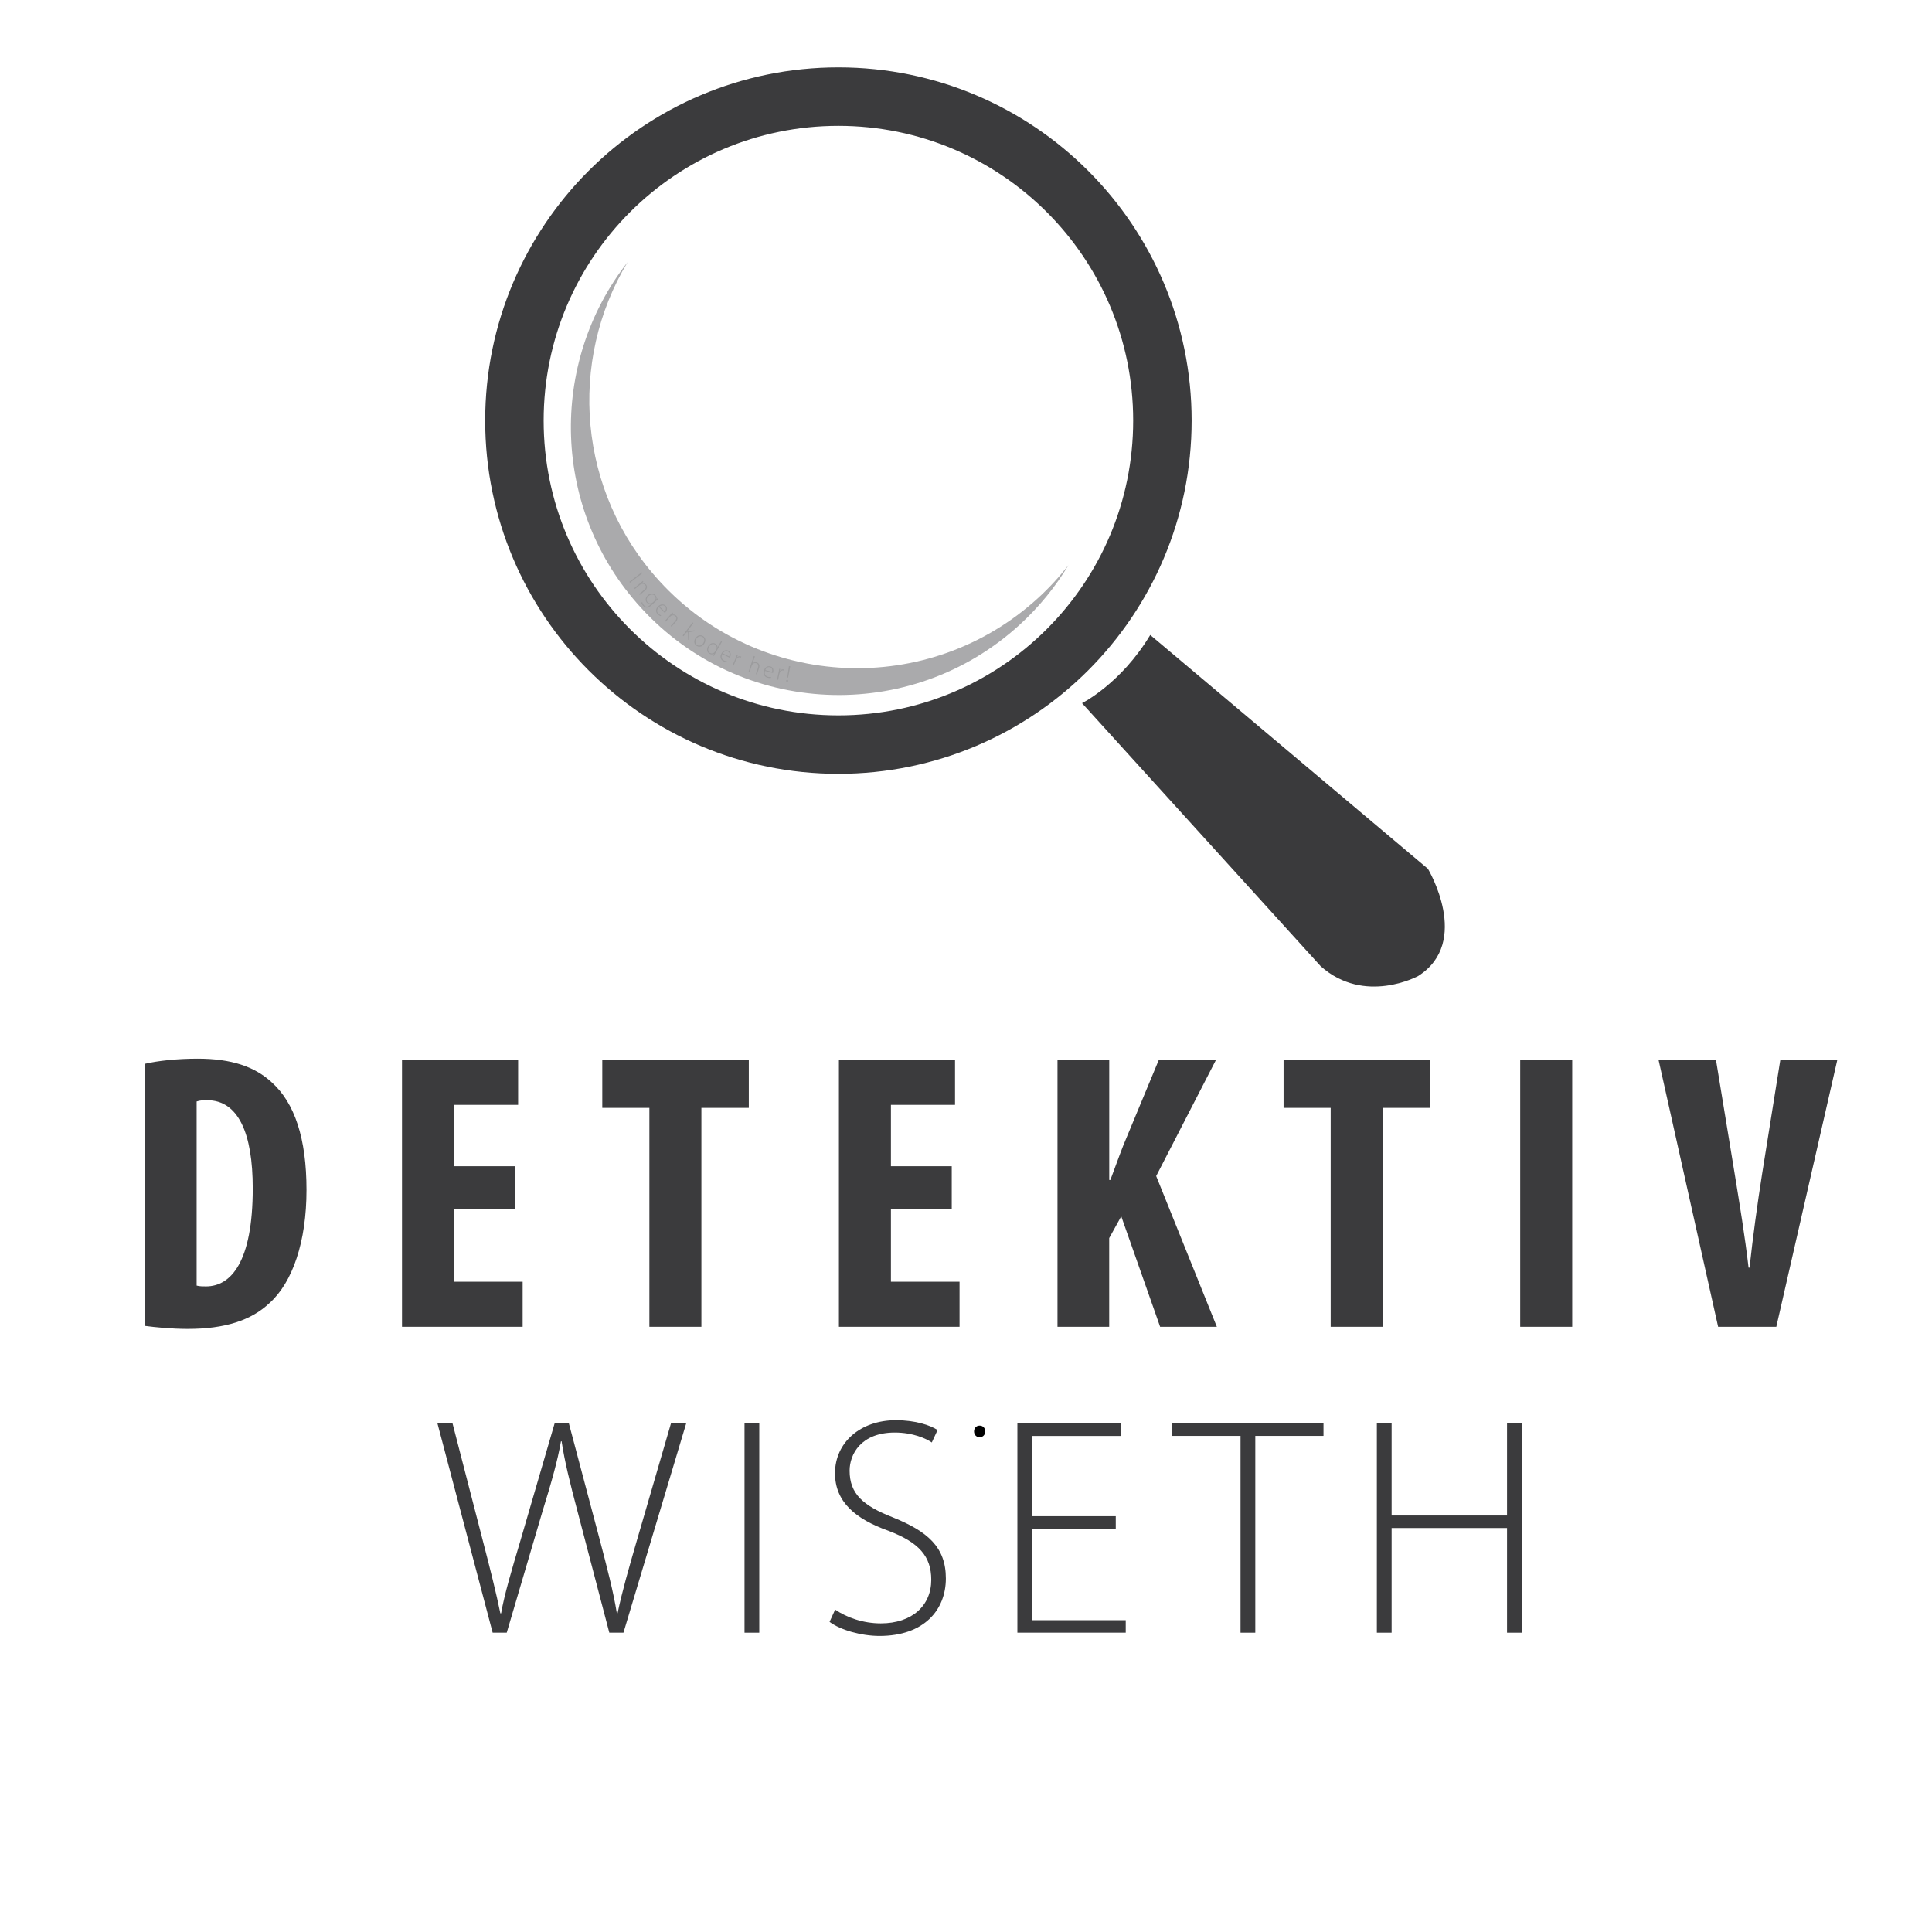
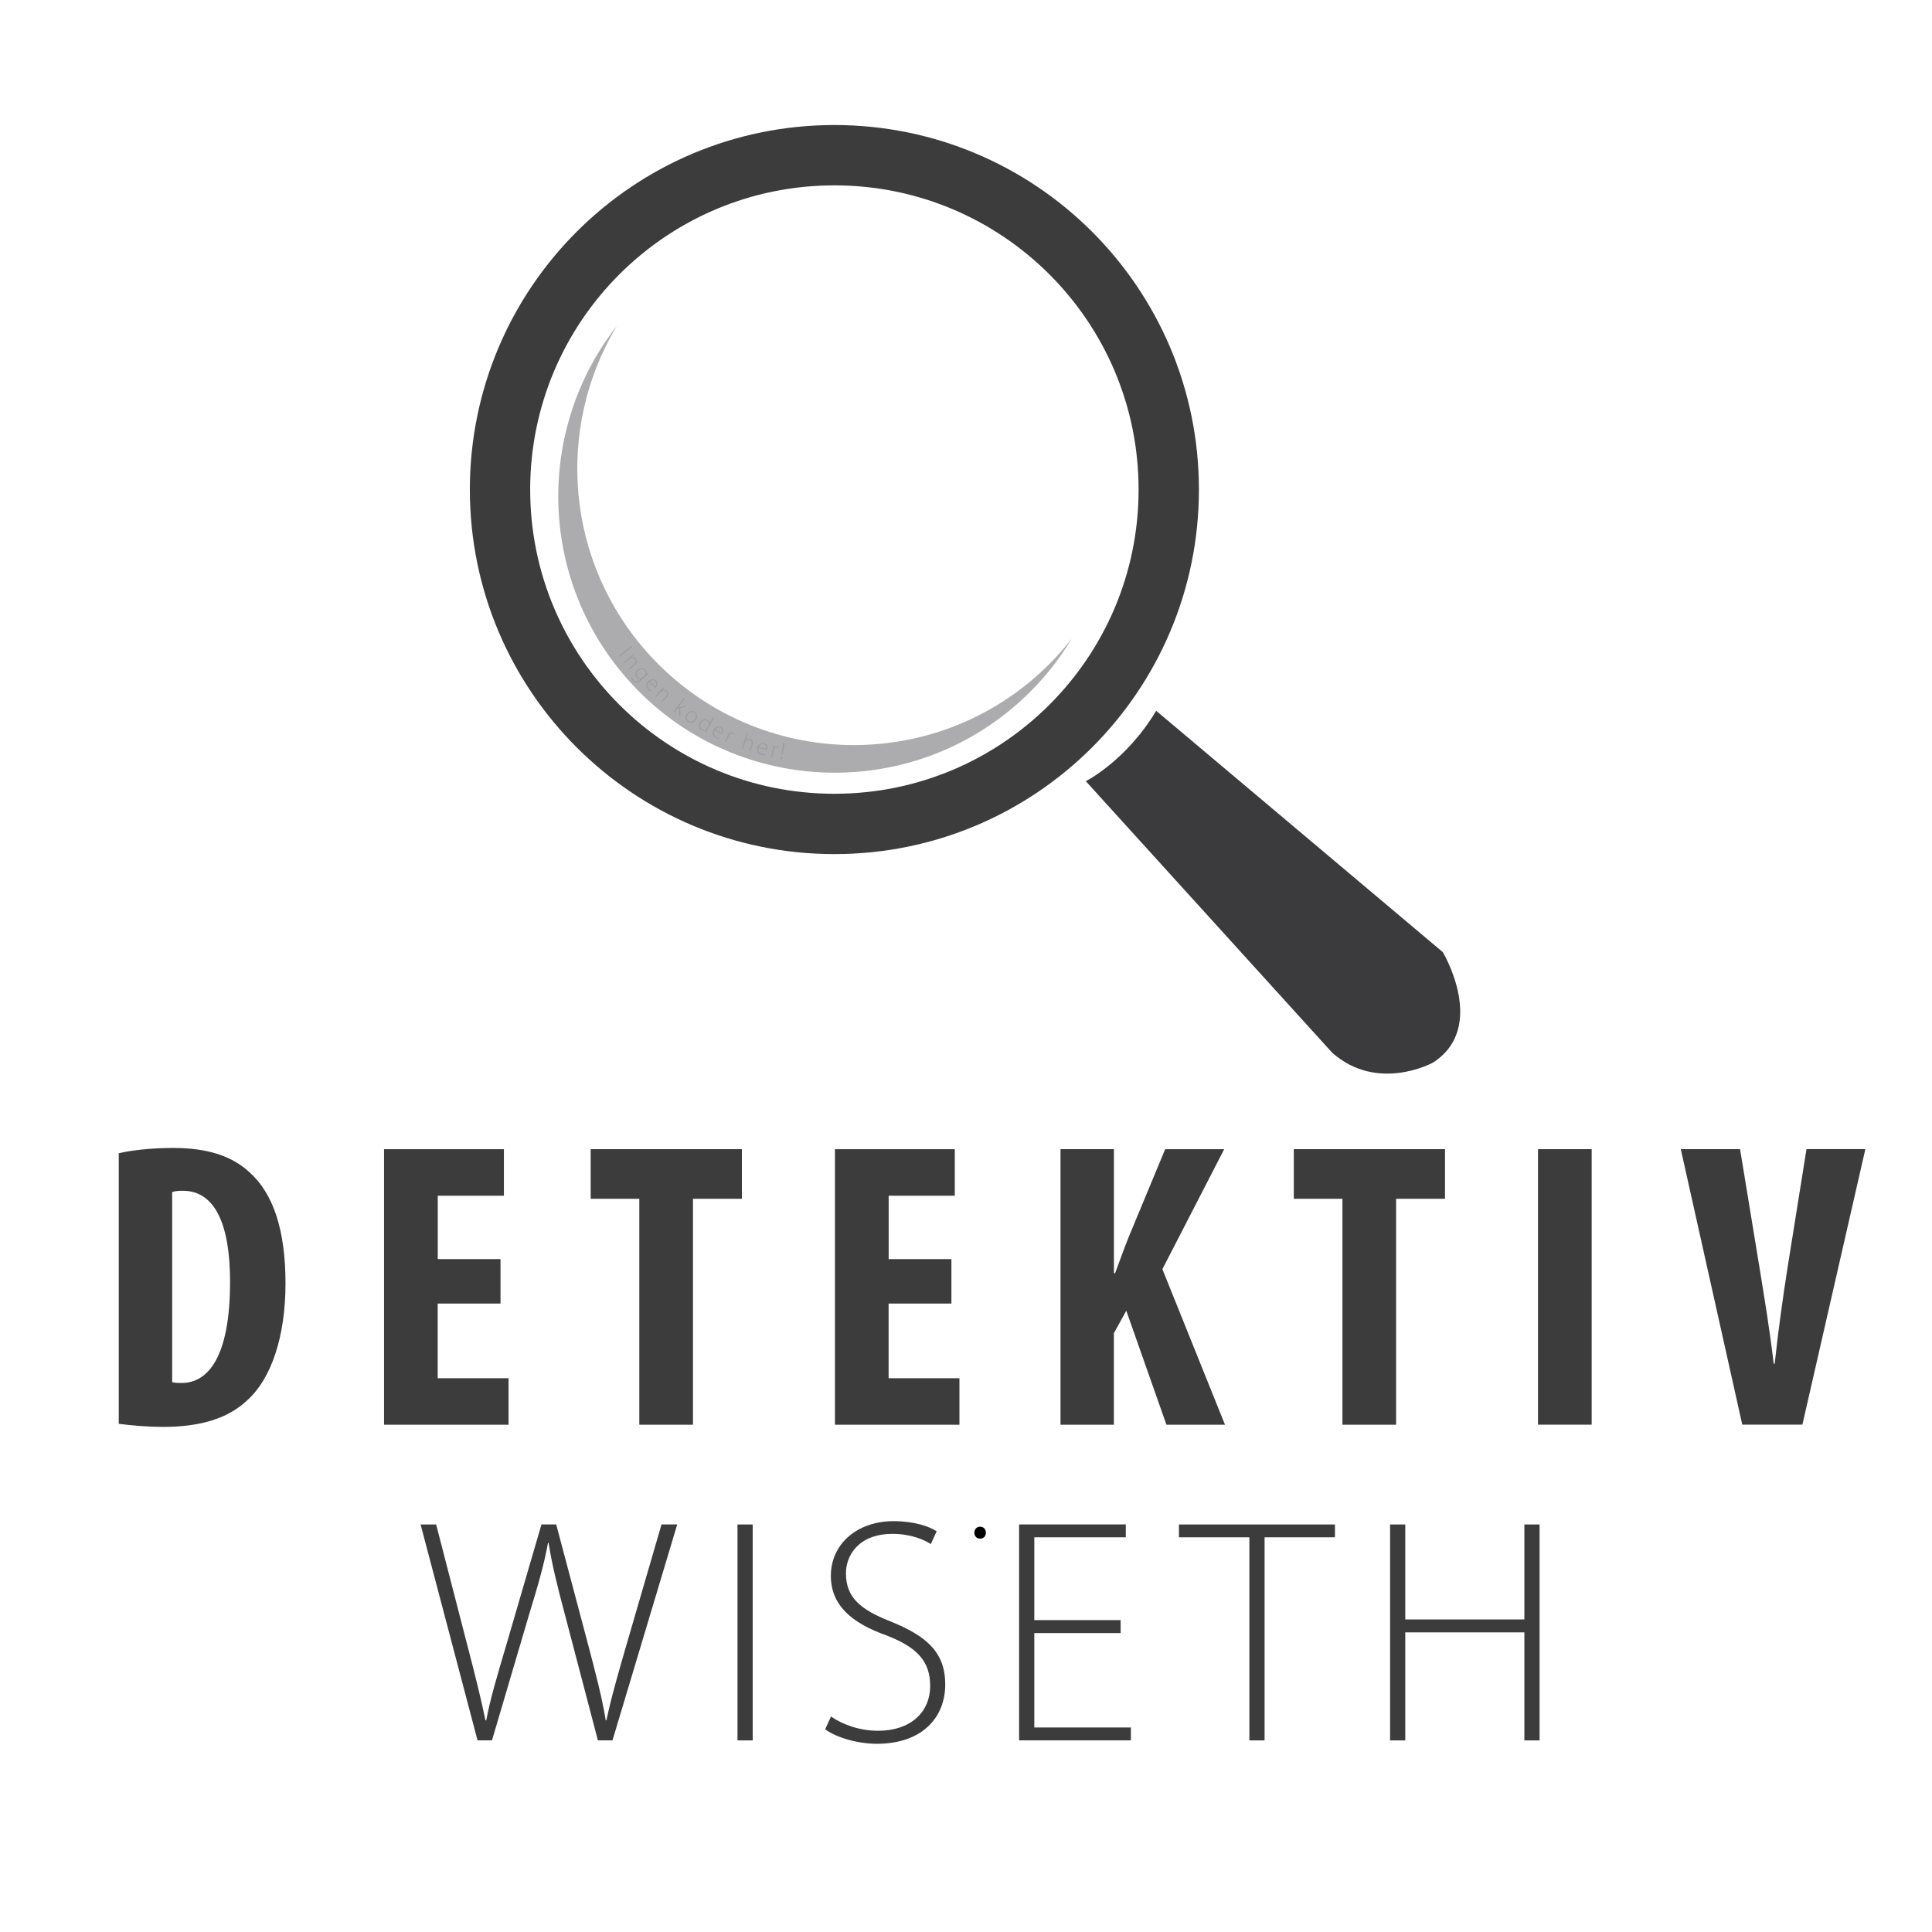
- <svg xmlns="http://www.w3.org/2000/svg" id="Layer_1" data-name="Layer 1" viewBox="0 0 500 500">
+ <svg xmlns="http://www.w3.org/2000/svg" id="Layer_1" data-name="Layer 1" viewBox="0 0 382.68 382.68">
  <defs>
    <style>
      .cls-1 {
-         fill: #3a3a3c;
+         fill: #010101;
      }

      .cls-2 {
-         fill: none;
-         stroke: #3b3b3d;
-         stroke-miterlimit: 10;
-         stroke-width: 15.13px;
+         fill: #acabad;
      }

      .cls-3 {
-         opacity: .09;
+         fill: #3b3a3c;
      }

      .cls-4 {
-         fill: #3b3b3d;
+         fill: #3c3c3d;
      }

      .cls-5 {
-         fill: #aaaaac;
+         fill: none;
+         stroke: #3c3c3d;
+         stroke-miterlimit: 10;
+         stroke-width: 11.95px;
+       }
+ 
+       .cls-6 {
+         opacity: .09;
      }
    </style>
  </defs>
  <g>
-     <path class="cls-4" d="M127.5,422.54l-14.28-54.15h3.9l7.89,30.55c1.81,6.97,3.45,13.48,4.48,18.58h.2c.88-5.06,2.83-11.51,4.94-18.62l8.9-30.51h3.7l8.03,30.27c1.73,6.59,3.51,13.34,4.38,18.86h.18c1.23-5.86,2.95-11.75,4.94-18.64l8.88-30.49h3.94l-16.23,54.15h-3.66l-8.17-31.17c-2.11-7.93-3.41-13.3-4.18-18.36h-.16c-.88,5.02-2.39,10.36-4.84,18.32l-9.2,31.21h-3.64Z" />
-     <path class="cls-4" d="M196.5,368.39v54.15h-3.82v-54.15h3.82Z" />
-     <path class="cls-4" d="M216.12,416.55c3.05,2.09,7.29,3.58,11.83,3.58,8.09,0,13.06-4.6,13.06-11.27,0-6.07-3.15-9.64-10.97-12.65-8.72-3.09-13.94-7.57-13.94-14.94,0-7.93,6.55-13.72,15.75-13.72,5.08,0,8.94,1.31,10.79,2.55l-1.49,3.21c-1.47-1.02-4.92-2.57-9.56-2.57-8.74,0-11.71,5.6-11.71,9.86,0,6.01,3.47,9.08,11.23,12.11,8.94,3.62,13.68,7.67,13.68,15.79s-5.62,14.88-17.17,14.88c-4.68,0-10.12-1.53-12.93-3.64l1.45-3.19Z" />
-     <path class="cls-4" d="M288.77,395.63h-21.65v23.68h24.22v3.23h-28.04v-54.15h26.75v3.23h-22.94v20.77h21.65v3.23Z" />
-     <path class="cls-4" d="M321.05,371.61h-17.65v-3.21h39.12v3.21h-17.65v50.93h-3.82v-50.93Z" />
-     <path class="cls-4" d="M360.15,368.39v23.82h29.87v-23.82h3.82v54.15h-3.82v-27.09h-29.87v27.09h-3.82v-54.15h3.82Z" />
+     <path class="cls-4" d="M94.59,344.73l-11.28-42.77h3.08l6.23,24.13c1.43,5.5,2.73,10.65,3.54,14.67h.16c.7-4,2.24-9.09,3.9-14.71l7.03-24.1h2.92l6.35,23.91c1.36,5.2,2.78,10.53,3.46,14.89h.14c.97-4.63,2.33-9.28,3.9-14.72l7.01-24.08h3.11l-12.82,42.77h-2.89l-6.46-24.62c-1.67-6.27-2.7-10.5-3.3-14.5h-.13c-.7,3.97-1.89,8.19-3.82,14.47l-7.27,24.65h-2.87Z" />
+     <path class="cls-4" d="M149.09,301.96v42.77h-3.01v-42.77h3.01Z" />
+     <path class="cls-4" d="M164.59,340c2.41,1.65,5.76,2.82,9.34,2.82,6.39,0,10.31-3.63,10.31-8.9,0-4.79-2.49-7.61-8.66-9.99-6.88-2.44-11.01-5.98-11.01-11.8,0-6.27,5.17-10.83,12.44-10.83,4.01,0,7.06,1.03,8.52,2.01l-1.17,2.54c-1.16-.81-3.89-2.03-7.55-2.03-6.9,0-9.25,4.43-9.25,7.79,0,4.74,2.74,7.17,8.87,9.57,7.06,2.86,10.8,6.06,10.8,12.47s-4.44,11.75-13.56,11.75c-3.7,0-8-1.21-10.22-2.87l1.14-2.52Z" />
+     <path class="cls-4" d="M221.97,323.47h-17.1v18.7h19.13v2.55h-22.14v-42.77h21.13v2.55h-18.12v16.4h17.1v2.55Z" />
+     <path class="cls-4" d="M247.46,304.5h-13.94v-2.54h30.9v2.54h-13.94v40.23h-3.01v-40.23Z" />
+     <path class="cls-4" d="M278.35,301.96v18.81h23.59v-18.81h3.01v42.77h-3.01v-21.4h-23.59v21.4h-3.01v-42.77h3.01Z" />
  </g>
  <g>
-     <circle class="cls-2" cx="216.98" cy="108.85" r="83.85" />
-     <path class="cls-5" d="M268.67,154.75c-28.26,25.85-72.13,23.9-97.98-4.35-21.23-23.2-23.7-56.91-8.27-82.55-20.5,26.2-19.7,64.12,3.5,89.48,25.85,28.26,69.72,30.21,97.98,4.35,5.06-4.63,9.26-9.84,12.62-15.43-2.34,3-4.95,5.85-7.85,8.5Z" />
-     <path class="cls-1" d="M280.03,181.98s10.09-5.04,17.65-17.65l71.87,60.52s11.35,18.91-2.52,27.74c0,0-13.87,7.57-25.22-2.52l-61.78-68.09Z" />
-     <g class="cls-3">
-       <path d="M166.24,148.34l-3.2,2.47-.17-.23,3.2-2.47.17.23Z" />
-       <path d="M165.83,150.81c.2-.17.35-.3.51-.46l.17.2-.39.35h0c.35-.08.78.03,1.08.4.18.21.54.86-.29,1.55l-1.33,1.11-.18-.22,1.31-1.09c.4-.34.64-.8.26-1.25-.26-.31-.7-.39-1.06-.24-.07.03-.15.08-.22.13l-1.37,1.14-.18-.22,1.68-1.4Z" />
-       <path d="M170.41,154.99c-.17.13-.34.28-.56.49l-1.26,1.16c-.54.5-.92.64-1.25.61-.36-.02-.69-.25-.91-.49-.22-.24-.41-.57-.44-.84l.24-.08c.04.24.15.52.4.79.41.44.94.55,1.56-.02l.3-.28h0c-.32.08-.74,0-1.09-.37-.49-.53-.37-1.34.2-1.87.74-.68,1.58-.55,2.01-.08.38.42.35.84.25,1.09h0s.37-.31.37-.31l.18.19ZM169.38,155.51c.08-.07.14-.14.18-.21.18-.32.2-.76-.12-1.11-.41-.45-1.07-.42-1.63.1-.48.44-.66,1.07-.2,1.57.26.28.68.38,1.08.21.09-.04.18-.1.26-.17l.43-.39Z" />
-       <path d="M170.52,157.12c-.64.66-.54,1.27-.12,1.68.3.29.51.39.69.44l-.1.21c-.12-.03-.42-.15-.78-.5-.59-.58-.54-1.37.05-1.97.67-.69,1.49-.73,2.02-.21.67.66.18,1.42-.11,1.72-.06.06-.09.09-.13.12l-1.52-1.49ZM171.99,158.24c.29-.28.59-.84.09-1.33-.45-.44-1.05-.23-1.4.05l1.3,1.27Z" />
-       <path d="M173.55,159.03c.17-.2.3-.35.44-.53l.2.18-.33.4h0c.33-.13.78-.09,1.13.23.21.18.66.77-.06,1.58l-1.14,1.29-.21-.19,1.13-1.27c.35-.39.51-.88.06-1.28-.3-.27-.75-.28-1.09-.08-.06.04-.14.1-.2.17l-1.18,1.34-.21-.19,1.45-1.64Z" />
-       <path d="M177.81,163.46h0c.11-.02.28-.06.41-.08l1.45-.25.28.21-1.64.26.05,2.14-.28-.21-.04-1.91-.42.07-.72.96-.23-.17,2.55-3.41.23.17-1.65,2.22Z" />
-       <path d="M182.26,166.61c-.59.9-1.46.87-2,.51-.62-.41-.78-1.21-.28-1.97.55-.82,1.38-.91,1.98-.52.66.44.78,1.24.29,1.97ZM180.23,165.3c-.4.6-.32,1.3.18,1.63.5.33,1.19.14,1.6-.47.29-.44.45-1.21-.18-1.63-.61-.41-1.25-.04-1.6.47Z" />
-       <path d="M186.85,166.07l-1.79,3.11c-.1.18-.22.41-.31.59l-.22-.13.26-.48h-.01c-.29.2-.73.28-1.19.01-.61-.35-.78-1.13-.35-1.88.48-.83,1.29-1.06,1.9-.7.43.25.57.63.56.91h.01s.91-1.57.91-1.57l.25.14ZM185.35,168.11c.04-.07.08-.16.11-.24.11-.39-.03-.83-.44-1.07-.54-.31-1.16-.04-1.53.61-.32.56-.34,1.24.25,1.58.36.2.83.16,1.17-.19.05-.05.1-.11.14-.19l.29-.5Z" />
-       <path d="M186.94,169.28c-.41.82-.12,1.37.41,1.64.38.19.61.21.79.21l-.03.23c-.13,0-.45-.02-.9-.24-.74-.37-.93-1.14-.56-1.89.43-.86,1.19-1.16,1.86-.82.84.42.61,1.29.43,1.67-.04.07-.06.11-.09.15l-1.9-.95ZM188.69,169.89c.19-.36.31-.98-.32-1.29-.57-.28-1.07.11-1.31.48l1.63.81Z" />
-       <path d="M190.37,170.3c.12-.26.22-.54.32-.8l.24.11-.22.54h.02c.26-.28.65-.42,1.01-.26.04.02.07.04.1.06l-.11.25s-.07-.04-.12-.06c-.36-.16-.76.04-1.01.44-.05.07-.09.15-.13.24l-.63,1.46-.26-.11.8-1.85Z" />
-       <path d="M195.09,169.78l.27.09-.6,1.8h.01c.13-.12.31-.23.5-.27.19-.04.39-.04.6.03.26.09.91.45.57,1.46l-.55,1.65-.27-.09.54-1.62c.16-.49.12-1-.44-1.19-.39-.13-.8.04-1.03.34-.06.07-.09.15-.13.26l-.56,1.67-.27-.09,1.35-4.04Z" />
-       <path d="M197.98,173.62c-.23.89.16,1.37.73,1.52.41.11.64.08.82.05v.24c-.11.03-.43.08-.91-.05-.8-.21-1.14-.92-.93-1.74.24-.93.93-1.37,1.65-1.18.91.24.86,1.14.75,1.54-.02.08-.03.12-.05.17l-2.05-.54ZM199.81,173.87c.11-.39.1-1.02-.57-1.2-.61-.16-1.02.32-1.19.74l1.76.46Z" />
-       <path d="M201.52,173.93c.06-.28.11-.57.15-.85l.26.05-.11.57h.02c.2-.33.55-.55.93-.46.04,0,.08.02.11.04l-.06.27s-.08-.03-.13-.04c-.39-.08-.73.2-.91.63-.03.08-.06.17-.08.26l-.33,1.55-.28-.06.42-1.97Z" />
-       <path d="M203.47,176.16c.03-.15.15-.25.29-.22.14.02.22.15.19.31-.02.14-.14.24-.28.22-.14-.02-.22-.16-.19-.3ZM203.73,175.33l.45-2.94.34.06-.56,2.93-.23-.04Z" />
+     <circle class="cls-5" cx="165.27" cy="96.97" r="66.23" />
+     <path class="cls-2" d="M206.09,133.22c-22.32,20.42-56.97,18.88-77.39-3.44-16.76-18.32-18.72-44.95-6.53-65.2-16.19,20.69-15.56,50.64,2.76,70.67,20.42,22.32,55.07,23.86,77.39,3.44,4-3.66,7.31-7.77,9.97-12.19-1.85,2.37-3.91,4.62-6.2,6.71Z" />
+     <path class="cls-3" d="M215.07,154.73s7.97-3.98,13.94-13.94l56.77,47.8s8.96,14.94-1.99,21.91c0,0-10.95,5.98-19.92-1.99l-48.8-53.78Z" />
+     <g class="cls-6">
+       <path class="cls-1" d="M125.2,128.15l-2.53,1.95-.14-.18,2.53-1.95.14.18Z" />
+       <path class="cls-1" d="M124.87,130.11c.16-.13.28-.24.4-.36l.13.16-.3.28h0c.28-.06.62.03.86.31.14.17.42.68-.23,1.23l-1.05.87-.14-.17,1.03-.86c.32-.27.5-.63.2-.99-.2-.25-.55-.31-.84-.19-.05.02-.12.06-.18.11l-1.08.9-.14-.17,1.33-1.11Z" />
+       <path class="cls-1" d="M128.48,133.41c-.13.11-.27.22-.45.38l-1,.92c-.43.4-.72.5-.99.48-.29-.02-.55-.2-.72-.38-.18-.19-.32-.45-.35-.66l.19-.06c.03.19.12.41.32.63.32.35.74.44,1.24-.02l.24-.22h0c-.25.06-.58,0-.86-.29-.39-.42-.29-1.06.16-1.47.59-.54,1.24-.44,1.59-.07.3.33.27.66.2.86h0s.29-.24.29-.24l.14.15ZM127.68,133.82c.06-.06.11-.11.14-.17.14-.26.16-.6-.1-.87-.33-.35-.84-.33-1.29.08-.38.35-.52.85-.16,1.24.21.22.54.3.85.17.07-.03.15-.08.2-.13l.34-.31Z" />
+       <path class="cls-1" d="M128.57,135.09c-.51.52-.43,1-.09,1.33.24.23.41.3.54.35l-.08.17c-.1-.03-.33-.12-.62-.4-.47-.46-.42-1.08.04-1.56.53-.54,1.17-.58,1.6-.17.53.52.14,1.12-.09,1.35-.04.05-.07.07-.1.09l-1.2-1.17ZM129.73,135.97c.23-.22.47-.66.07-1.05-.36-.35-.83-.18-1.1.04l1.03,1.01Z" />
+       <path class="cls-1" d="M130.97,136.6c.14-.16.24-.28.35-.42l.16.14-.26.32h0c.26-.1.61-.07.89.18.16.14.52.61-.04,1.25l-.9,1.02-.17-.15.89-1.01c.27-.31.4-.7.05-1.01-.24-.21-.6-.22-.86-.06-.05.03-.11.08-.16.13l-.93,1.05-.17-.15,1.15-1.3Z" />
+       <path class="cls-1" d="M134.33,140.1h0c.09-.02.22-.05.33-.06l1.15-.2.22.17-1.3.21.04,1.69-.22-.16-.03-1.51-.33.06-.57.76-.18-.13,2.01-2.7.18.13-1.31,1.75Z" />
+       <path class="cls-1" d="M137.84,142.58c-.47.71-1.15.69-1.58.41-.49-.33-.61-.96-.22-1.55.43-.65,1.09-.72,1.56-.41.52.35.62.98.23,1.56ZM136.24,141.55c-.31.47-.25,1.03.14,1.29.39.26.94.11,1.26-.37.23-.35.35-.96-.15-1.29-.48-.32-.99-.03-1.26.37Z" />
+       <path class="cls-1" d="M141.47,142.16l-1.42,2.46c-.08.14-.18.32-.25.47l-.18-.1.2-.38h-.01c-.23.16-.58.22-.94,0-.49-.28-.61-.9-.28-1.48.38-.66,1.02-.84,1.5-.55.34.2.45.5.44.72h0s.72-1.24.72-1.24l.19.11ZM140.29,143.77c.03-.05.07-.13.08-.19.08-.3-.02-.66-.34-.84-.43-.25-.92-.03-1.21.48-.26.44-.27.98.2,1.25.28.16.65.13.93-.15.04-.04.08-.09.11-.15l.23-.39Z" />
+       <path class="cls-1" d="M141.55,144.69c-.32.65-.1,1.08.32,1.29.3.15.48.17.62.17l-.03.18c-.1,0-.35-.01-.71-.19-.59-.29-.74-.9-.44-1.49.34-.68.94-.91,1.47-.65.67.33.48,1.02.34,1.32-.03.06-.04.09-.07.12l-1.5-.75ZM142.92,145.18c.15-.28.24-.77-.25-1.02-.45-.22-.84.08-1.04.38l1.29.64Z" />
+       <path class="cls-1" d="M144.25,145.5c.09-.21.18-.43.25-.63l.19.08-.18.43h.01c.21-.22.51-.33.8-.21.03.01.06.03.08.05l-.09.2s-.06-.03-.1-.05c-.29-.12-.6.04-.8.35-.04.06-.07.12-.1.19l-.5,1.15-.21-.09.63-1.46Z" />
+       <path class="cls-1" d="M147.98,145.09l.21.07-.47,1.42h0c.1-.1.24-.18.4-.21.15-.04.31-.03.48.02.21.07.72.35.45,1.16l-.43,1.3-.21-.07.43-1.28c.13-.39.09-.79-.35-.94-.31-.1-.63.03-.81.27-.04.06-.07.12-.1.2l-.44,1.32-.21-.07,1.06-3.19Z" />
+       <path class="cls-1" d="M150.26,148.12c-.19.7.12,1.08.58,1.2.32.08.5.06.64.04v.19c-.09.02-.34.06-.72-.04-.63-.17-.9-.73-.73-1.37.19-.73.73-1.08,1.3-.93.72.19.68.9.59,1.22-.02.06-.02.1-.04.13l-1.62-.43ZM151.71,148.32c.09-.31.08-.81-.45-.95-.48-.13-.81.25-.94.58l1.39.37Z" />
+       <path class="cls-1" d="M153.06,148.37c.05-.22.09-.45.12-.67l.2.04-.09.45h.01c.16-.26.43-.43.74-.37.03,0,.06.02.09.03l-.04.21s-.06-.02-.1-.03c-.3-.06-.58.16-.72.5-.03.06-.05.14-.06.21l-.26,1.23-.22-.05.33-1.56Z" />
+       <path class="cls-1" d="M154.6,150.13c.02-.12.11-.2.23-.18.11.02.17.12.15.24-.02.11-.11.19-.22.17-.11-.02-.17-.13-.15-.24ZM154.8,149.47l.36-2.33.27.05-.44,2.31-.18-.03Z" />
    </g>
  </g>
  <g>
-     <path class="cls-4" d="M37.51,275.31c3.33-.78,8.31-1.33,13.64-1.33,8.7,0,14.77,2.04,19.2,6.15,5.91,5.33,8.97,14.47,8.97,27.84s-3.59,23.9-9.58,29.27c-4.71,4.46-11.51,6.68-21.13,6.68-4.26,0-8.48-.43-11.1-.78v-67.84ZM50.89,332.71c.71.21,1.7.21,2.41.21,6.49,0,12.11-6.33,12.11-25.38,0-14.2-3.69-22.81-11.83-22.81-.95,0-1.86.04-2.69.33v47.66Z" />
-     <path class="cls-4" d="M133.24,312.99h-15.74v18.72h17.76v11.66h-31.22v-69.09h30.05v11.66h-16.59v15.88h15.74v11.17Z" />
-     <path class="cls-4" d="M168.06,286.72h-12.19v-12.44h37.92v12.44h-12.27v56.65h-13.46v-56.65Z" />
-     <path class="cls-4" d="M246.31,312.99h-15.74v18.72h17.76v11.66h-31.22v-69.09h30.05v11.66h-16.59v15.88h15.74v11.17Z" />
-     <path class="cls-4" d="M273.69,274.28h13.38v31.1h.29c1.12-2.95,2.17-5.94,3.36-8.97l9.19-22.13h14.8l-15.49,30.08,15.7,39.01h-14.68l-10.06-28.59-3.12,5.64v22.95h-13.38v-69.09Z" />
-     <path class="cls-4" d="M344.38,286.72h-12.19v-12.44h37.92v12.44h-12.27v56.65h-13.46v-56.65Z" />
-     <path class="cls-4" d="M406.89,274.28v69.09h-13.46v-69.09h13.46Z" />
-     <path class="cls-4" d="M444.65,343.37l-15.42-69.09h14.86l4.9,29.83c1.2,7.43,2.61,15.87,3.54,23.96h.25c.89-8.2,2.03-16.47,3.25-24.25l4.72-29.54h14.75l-15.79,69.09h-15.05Z" />
+     <path class="cls-4" d="M23.52,228.43c2.63-.62,6.56-1.05,10.78-1.05,6.87,0,11.67,1.61,15.17,4.86,4.67,4.21,7.08,11.43,7.08,21.99s-2.84,18.88-7.57,23.12c-3.72,3.53-9.09,5.28-16.69,5.28-3.37,0-6.7-.34-8.77-.61v-53.59ZM34.09,273.77c.56.16,1.34.16,1.91.16,5.13,0,9.57-5,9.57-20.05,0-11.22-2.91-18.02-9.35-18.02-.75,0-1.47.03-2.12.26v37.65Z" />
+     <path class="cls-4" d="M99.13,258.2h-12.43v14.79h14.03v9.21h-24.66v-54.57h23.74v9.21h-13.1v12.55h12.43v8.82Z" />
+     <path class="cls-4" d="M126.63,237.45h-9.63v-9.83h29.95v9.83h-9.69v44.75h-10.63v-44.75Z" />
+     <path class="cls-4" d="M188.44,258.2h-12.43v14.79h14.03v9.21h-24.66v-54.57h23.74v9.21h-13.1v12.55h12.43v8.82Z" />
+     <path class="cls-4" d="M210.07,227.62h10.57v24.57h.23c.88-2.33,1.71-4.69,2.66-7.08l7.26-17.48h11.69l-12.24,23.76,12.4,30.81h-11.6l-7.95-22.58-2.46,4.45v18.13h-10.57v-54.57Z" />
+     <path class="cls-4" d="M265.9,237.45h-9.63v-9.83h29.95v9.83h-9.69v44.75h-10.63v-44.75Z" />
+     <path class="cls-4" d="M315.27,227.62v54.57h-10.63v-54.57h10.63Z" />
+     <path class="cls-4" d="M345.1,282.19l-12.18-54.57h11.74l3.87,23.56c.95,5.87,2.06,12.54,2.79,18.93h.2c.7-6.47,1.6-13.01,2.57-19.16l3.73-23.34h11.66l-12.47,54.57h-11.89Z" />
  </g>
-   <path d="M253.53,371.95c1.93,0,1.93-3,0-3s-1.93,3,0,3h0Z" />
+   <path class="cls-1" d="M194.14,304.77c1.52,0,1.53-2.37,0-2.37s-1.53,2.37,0,2.37h0Z" />
</svg>
